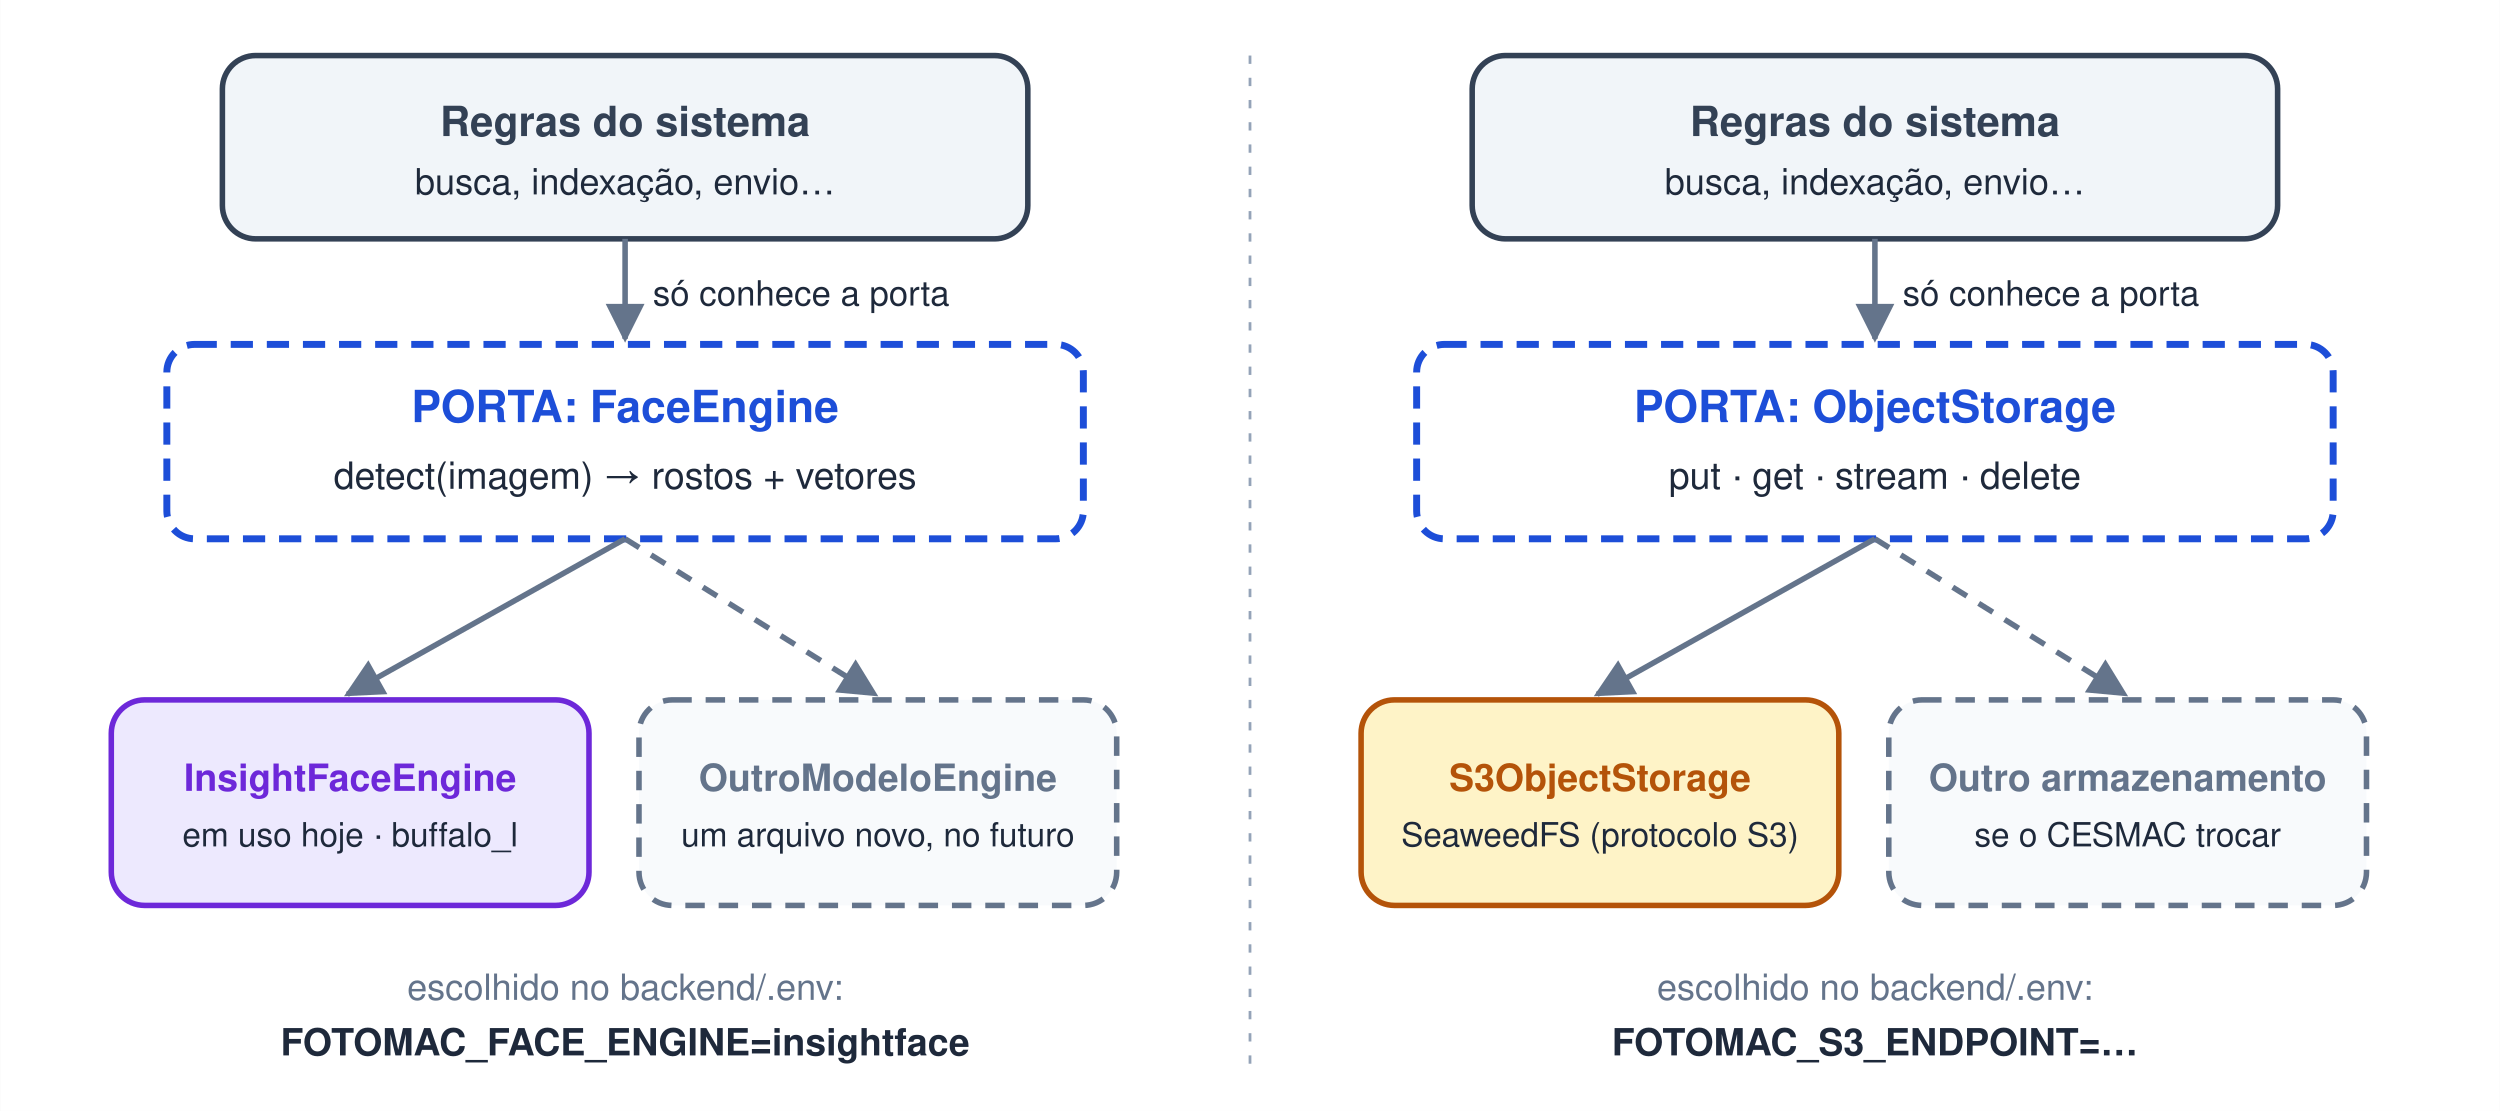
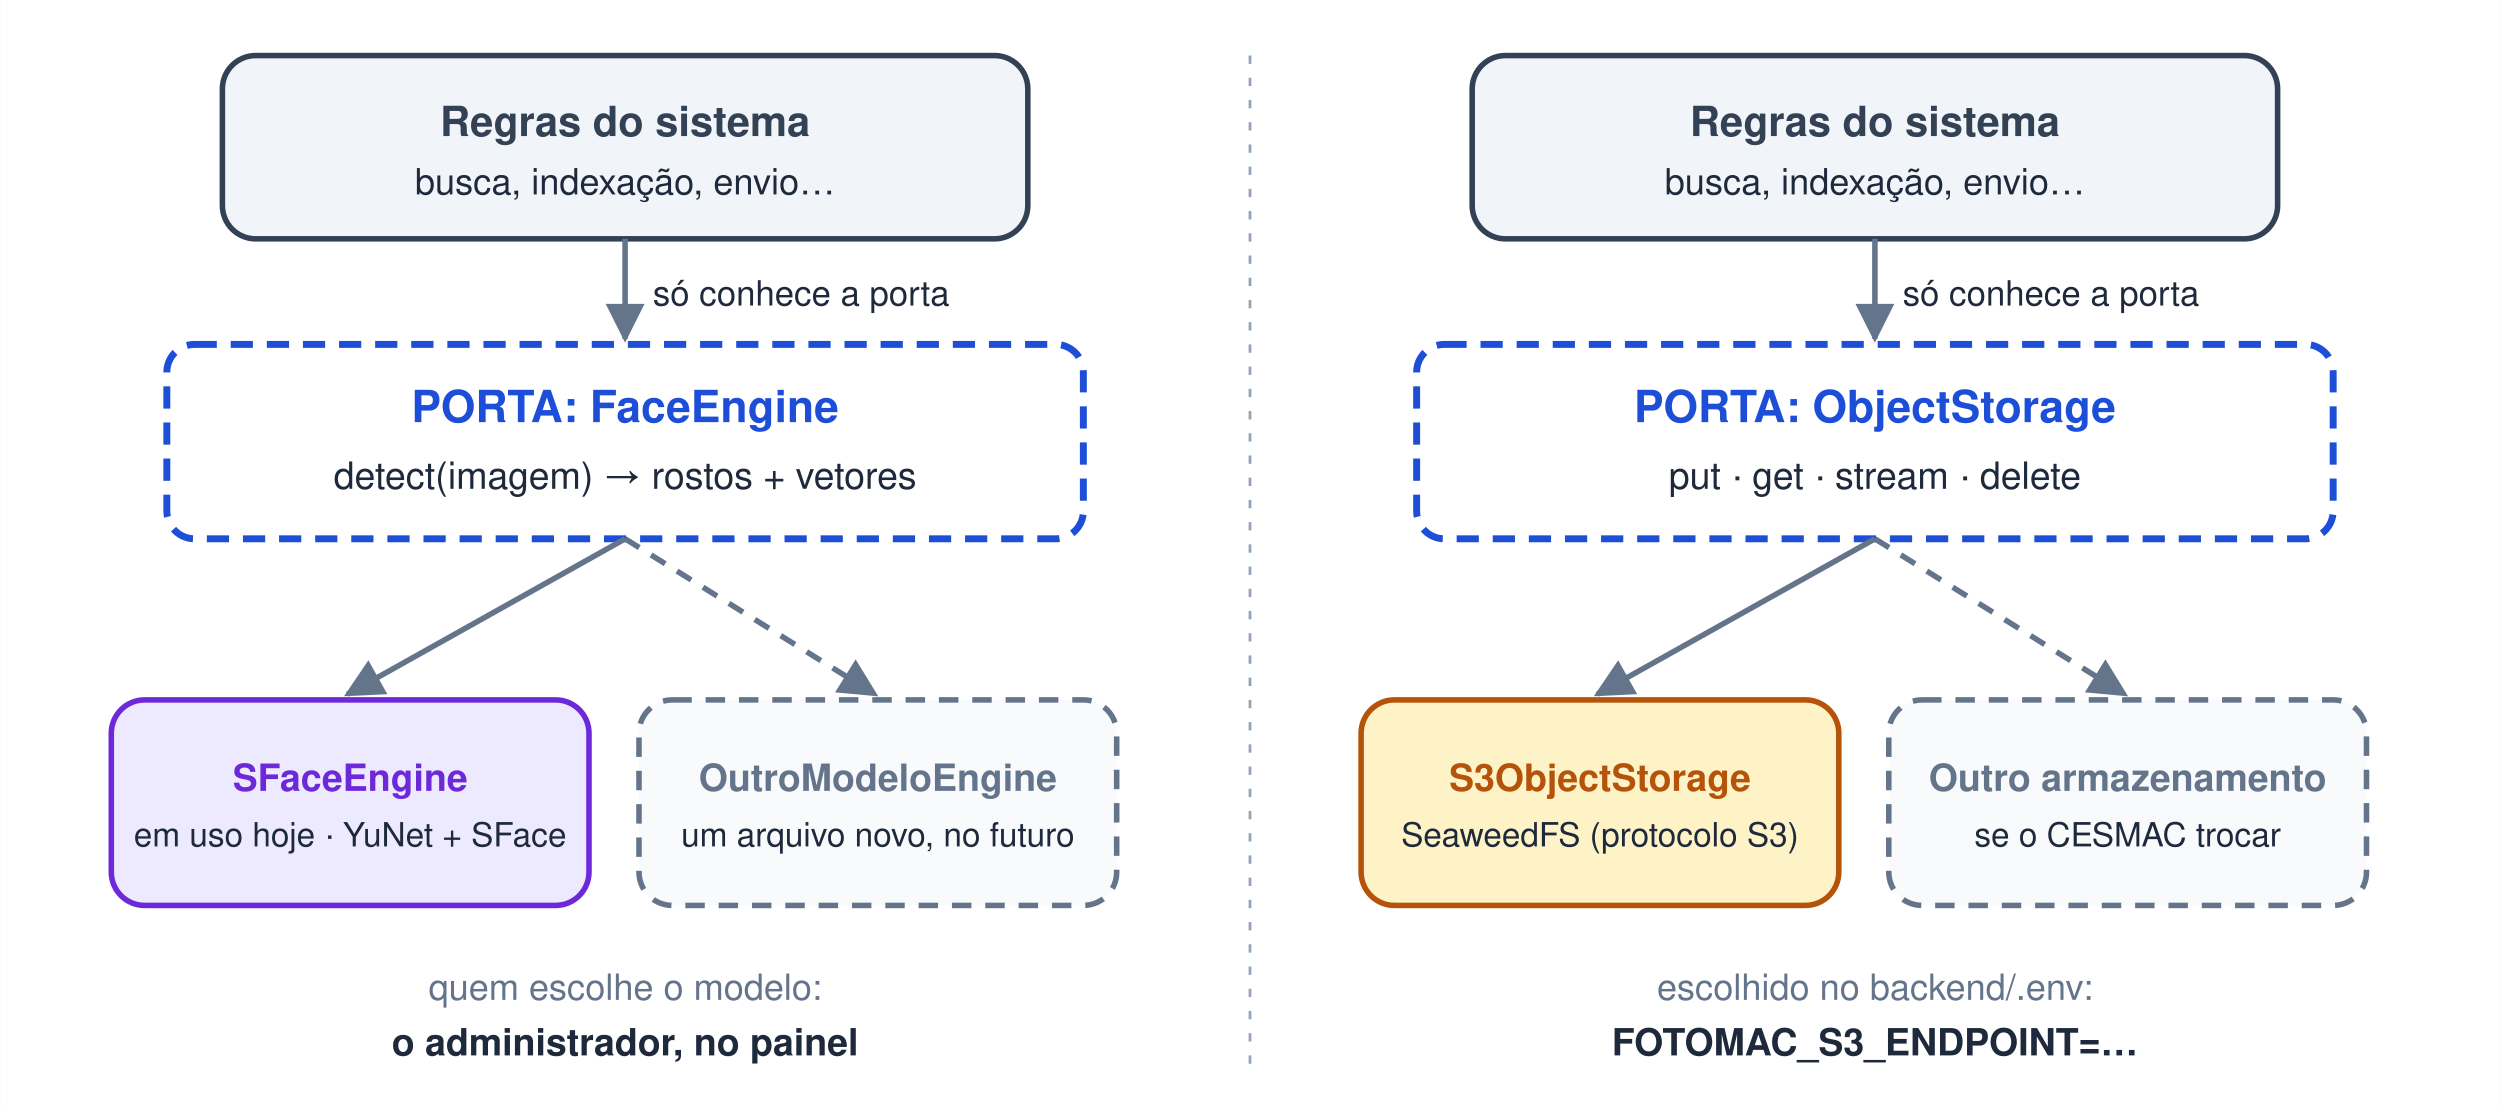
<svg xmlns="http://www.w3.org/2000/svg" width="16cm" height="7.11cm" viewBox="0 0 900 400">
  <defs>
    <marker id="seta" viewBox="0 0 10 10" refX="9" refY="5" markerWidth="7" markerHeight="7" orient="auto-start-reverse">
      <path d="M0 0 L10 5 L0 10 z" fill="#64748B" />
    </marker>
  </defs>
  <rect width="900" height="400" fill="white" />
  <rect x="80" y="20" width="290" height="66" rx="12" fill="#F1F5F9" stroke="#334155" stroke-width="2" />
  <text x="225.0" y="49.0" font-family="Helvetica, Arial, sans-serif" font-size="15" font-weight="bold" text-anchor="middle" fill="#334155">Regras do sistema</text>
  <text x="225.0" y="70.0" font-family="Helvetica, Arial, sans-serif" font-size="13" font-weight="normal" text-anchor="middle" fill="#1E293B">busca, indexação, envio…</text>
  <path d="M225 86 L225 122" fill="none" stroke="#64748B" stroke-width="2" marker-end="url(#seta)" />
  <text x="235" y="110" font-family="Helvetica, Arial, sans-serif" font-size="12.5" font-weight="normal" text-anchor="start" fill="#1E293B">só conhece a porta</text>
  <rect x="60" y="124" width="330" height="70" rx="10" fill="white" stroke="#1D4ED8" stroke-width="2.5" stroke-dasharray="8 5" />
  <text x="225" y="152" font-family="Helvetica, Arial, sans-serif" font-size="16" font-weight="bold" text-anchor="middle" fill="#1D4ED8">PORTA: FaceEngine</text>
  <text x="225" y="176" font-family="Helvetica, Arial, sans-serif" font-size="13.5" font-weight="normal" text-anchor="middle" fill="#1E293B">detect(imagem) → rostos + vetores</text>
  <path d="M225 194 L125 250" fill="none" stroke="#64748B" stroke-width="2" marker-end="url(#seta)" />
  <rect x="40" y="252" width="172" height="74" rx="12" fill="#EDE9FE" stroke="#6D28D9" stroke-width="2" />
-   <text x="126.0" y="284.75" font-family="Helvetica, Arial, sans-serif" font-size="13.5" font-weight="bold" text-anchor="middle" fill="#6D28D9">InsightFaceEngine</text>
-   <text x="126.0" y="304.75" font-family="Helvetica, Arial, sans-serif" font-size="12" font-weight="normal" text-anchor="middle" fill="#1E293B">em uso hoje · buffalo_l</text>
+   <text x="126.0" y="284.75" font-family="Helvetica, Arial, sans-serif" font-size="13.5" font-weight="bold" text-anchor="middle" fill="#6D28D9">SFaceEngine</text>
+   <text x="126.0" y="304.75" font-family="Helvetica, Arial, sans-serif" font-size="12" font-weight="normal" text-anchor="middle" fill="#1E293B">em uso hoje · YuNet + SFace</text>
  <path d="M225 194 L315 250" fill="none" stroke="#64748B" stroke-width="2" stroke-dasharray="6 5" marker-end="url(#seta)" />
  <rect x="230" y="252" width="172" height="74" rx="12" fill="#F8FAFC" stroke="#64748B" stroke-width="2" stroke-dasharray="7 5" />
  <text x="316.0" y="284.75" font-family="Helvetica, Arial, sans-serif" font-size="13.5" font-weight="bold" text-anchor="middle" fill="#64748B">OutroModeloEngine</text>
  <text x="316.0" y="304.75" font-family="Helvetica, Arial, sans-serif" font-size="12" font-weight="normal" text-anchor="middle" fill="#1E293B">um arquivo novo, no futuro</text>
-   <text x="225" y="360" font-family="Helvetica, Arial, sans-serif" font-size="13" font-weight="normal" text-anchor="middle" fill="#64748B">escolhido no backend/.env:</text>
-   <text x="225" y="380" font-family="Helvetica, Arial, sans-serif" font-size="13.5" font-weight="bold" text-anchor="middle" fill="#1E293B">FOTOMAC_FACE_ENGINE=insightface</text>
+   <text x="225" y="360" font-family="Helvetica, Arial, sans-serif" font-size="13" font-weight="normal" text-anchor="middle" fill="#64748B">quem escolhe o modelo:</text>
+   <text x="225" y="380" font-family="Helvetica, Arial, sans-serif" font-size="13.5" font-weight="bold" text-anchor="middle" fill="#1E293B">o administrador, no painel</text>
  <rect x="530" y="20" width="290" height="66" rx="12" fill="#F1F5F9" stroke="#334155" stroke-width="2" />
  <text x="675.0" y="49.0" font-family="Helvetica, Arial, sans-serif" font-size="15" font-weight="bold" text-anchor="middle" fill="#334155">Regras do sistema</text>
  <text x="675.0" y="70.0" font-family="Helvetica, Arial, sans-serif" font-size="13" font-weight="normal" text-anchor="middle" fill="#1E293B">busca, indexação, envio…</text>
  <path d="M675 86 L675 122" fill="none" stroke="#64748B" stroke-width="2" marker-end="url(#seta)" />
  <text x="685" y="110" font-family="Helvetica, Arial, sans-serif" font-size="12.5" font-weight="normal" text-anchor="start" fill="#1E293B">só conhece a porta</text>
  <rect x="510" y="124" width="330" height="70" rx="10" fill="white" stroke="#1D4ED8" stroke-width="2.5" stroke-dasharray="8 5" />
  <text x="675" y="152" font-family="Helvetica, Arial, sans-serif" font-size="16" font-weight="bold" text-anchor="middle" fill="#1D4ED8">PORTA: ObjectStorage</text>
  <text x="675" y="176" font-family="Helvetica, Arial, sans-serif" font-size="13.5" font-weight="normal" text-anchor="middle" fill="#1E293B">put · get · stream · delete</text>
  <path d="M675 194 L575 250" fill="none" stroke="#64748B" stroke-width="2" marker-end="url(#seta)" />
  <rect x="490" y="252" width="172" height="74" rx="12" fill="#FEF3C7" stroke="#B45309" stroke-width="2" />
  <text x="576.0" y="284.75" font-family="Helvetica, Arial, sans-serif" font-size="13.5" font-weight="bold" text-anchor="middle" fill="#B45309">S3ObjectStorage</text>
  <text x="576.0" y="304.75" font-family="Helvetica, Arial, sans-serif" font-size="12" font-weight="normal" text-anchor="middle" fill="#1E293B">SeaweedFS (protocolo S3)</text>
  <path d="M675 194 L765 250" fill="none" stroke="#64748B" stroke-width="2" stroke-dasharray="6 5" marker-end="url(#seta)" />
  <rect x="680" y="252" width="172" height="74" rx="12" fill="#F8FAFC" stroke="#64748B" stroke-width="2" stroke-dasharray="7 5" />
  <text x="766.0" y="284.75" font-family="Helvetica, Arial, sans-serif" font-size="13.5" font-weight="bold" text-anchor="middle" fill="#64748B">Outro armazenamento</text>
  <text x="766.0" y="304.75" font-family="Helvetica, Arial, sans-serif" font-size="12" font-weight="normal" text-anchor="middle" fill="#1E293B">se o CESMAC trocar</text>
  <text x="675" y="360" font-family="Helvetica, Arial, sans-serif" font-size="13" font-weight="normal" text-anchor="middle" fill="#64748B">escolhido no backend/.env:</text>
  <text x="675" y="380" font-family="Helvetica, Arial, sans-serif" font-size="13.5" font-weight="bold" text-anchor="middle" fill="#1E293B">FOTOMAC_S3_ENDPOINT=…</text>
  <line x1="450" y1="20" x2="450" y2="385" stroke="#94A3B8" stroke-dasharray="3 5" />
</svg>
